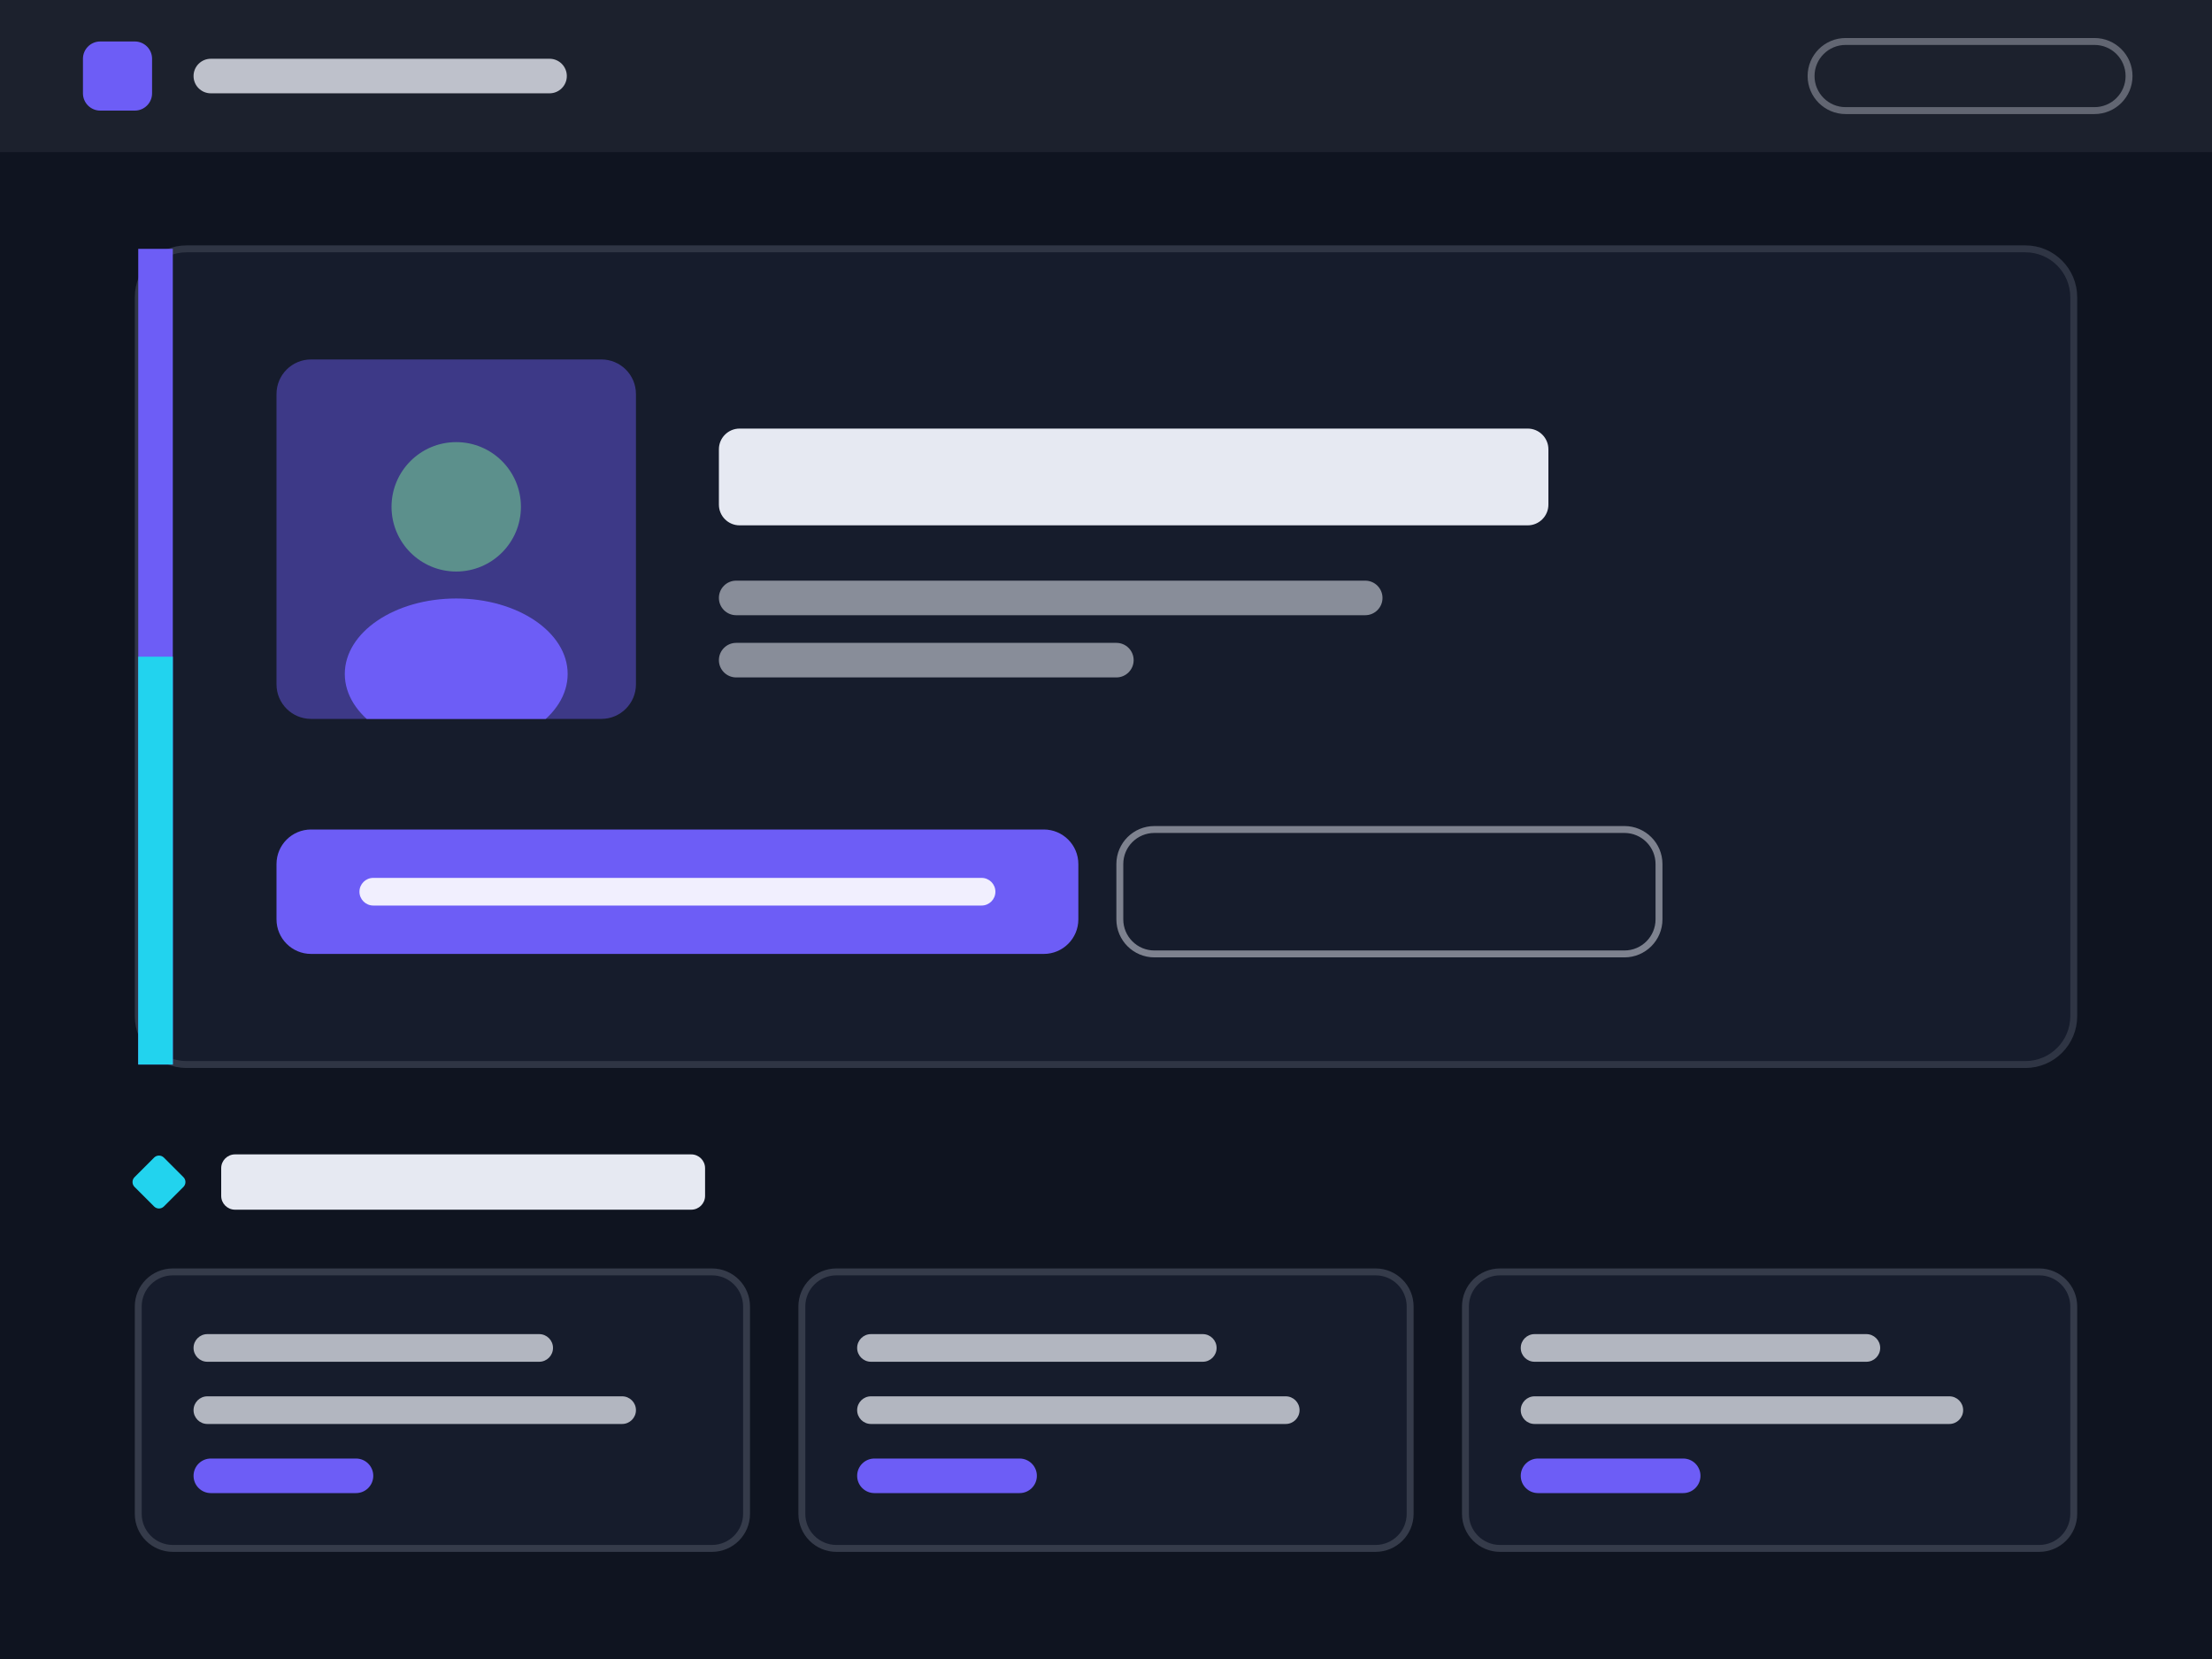
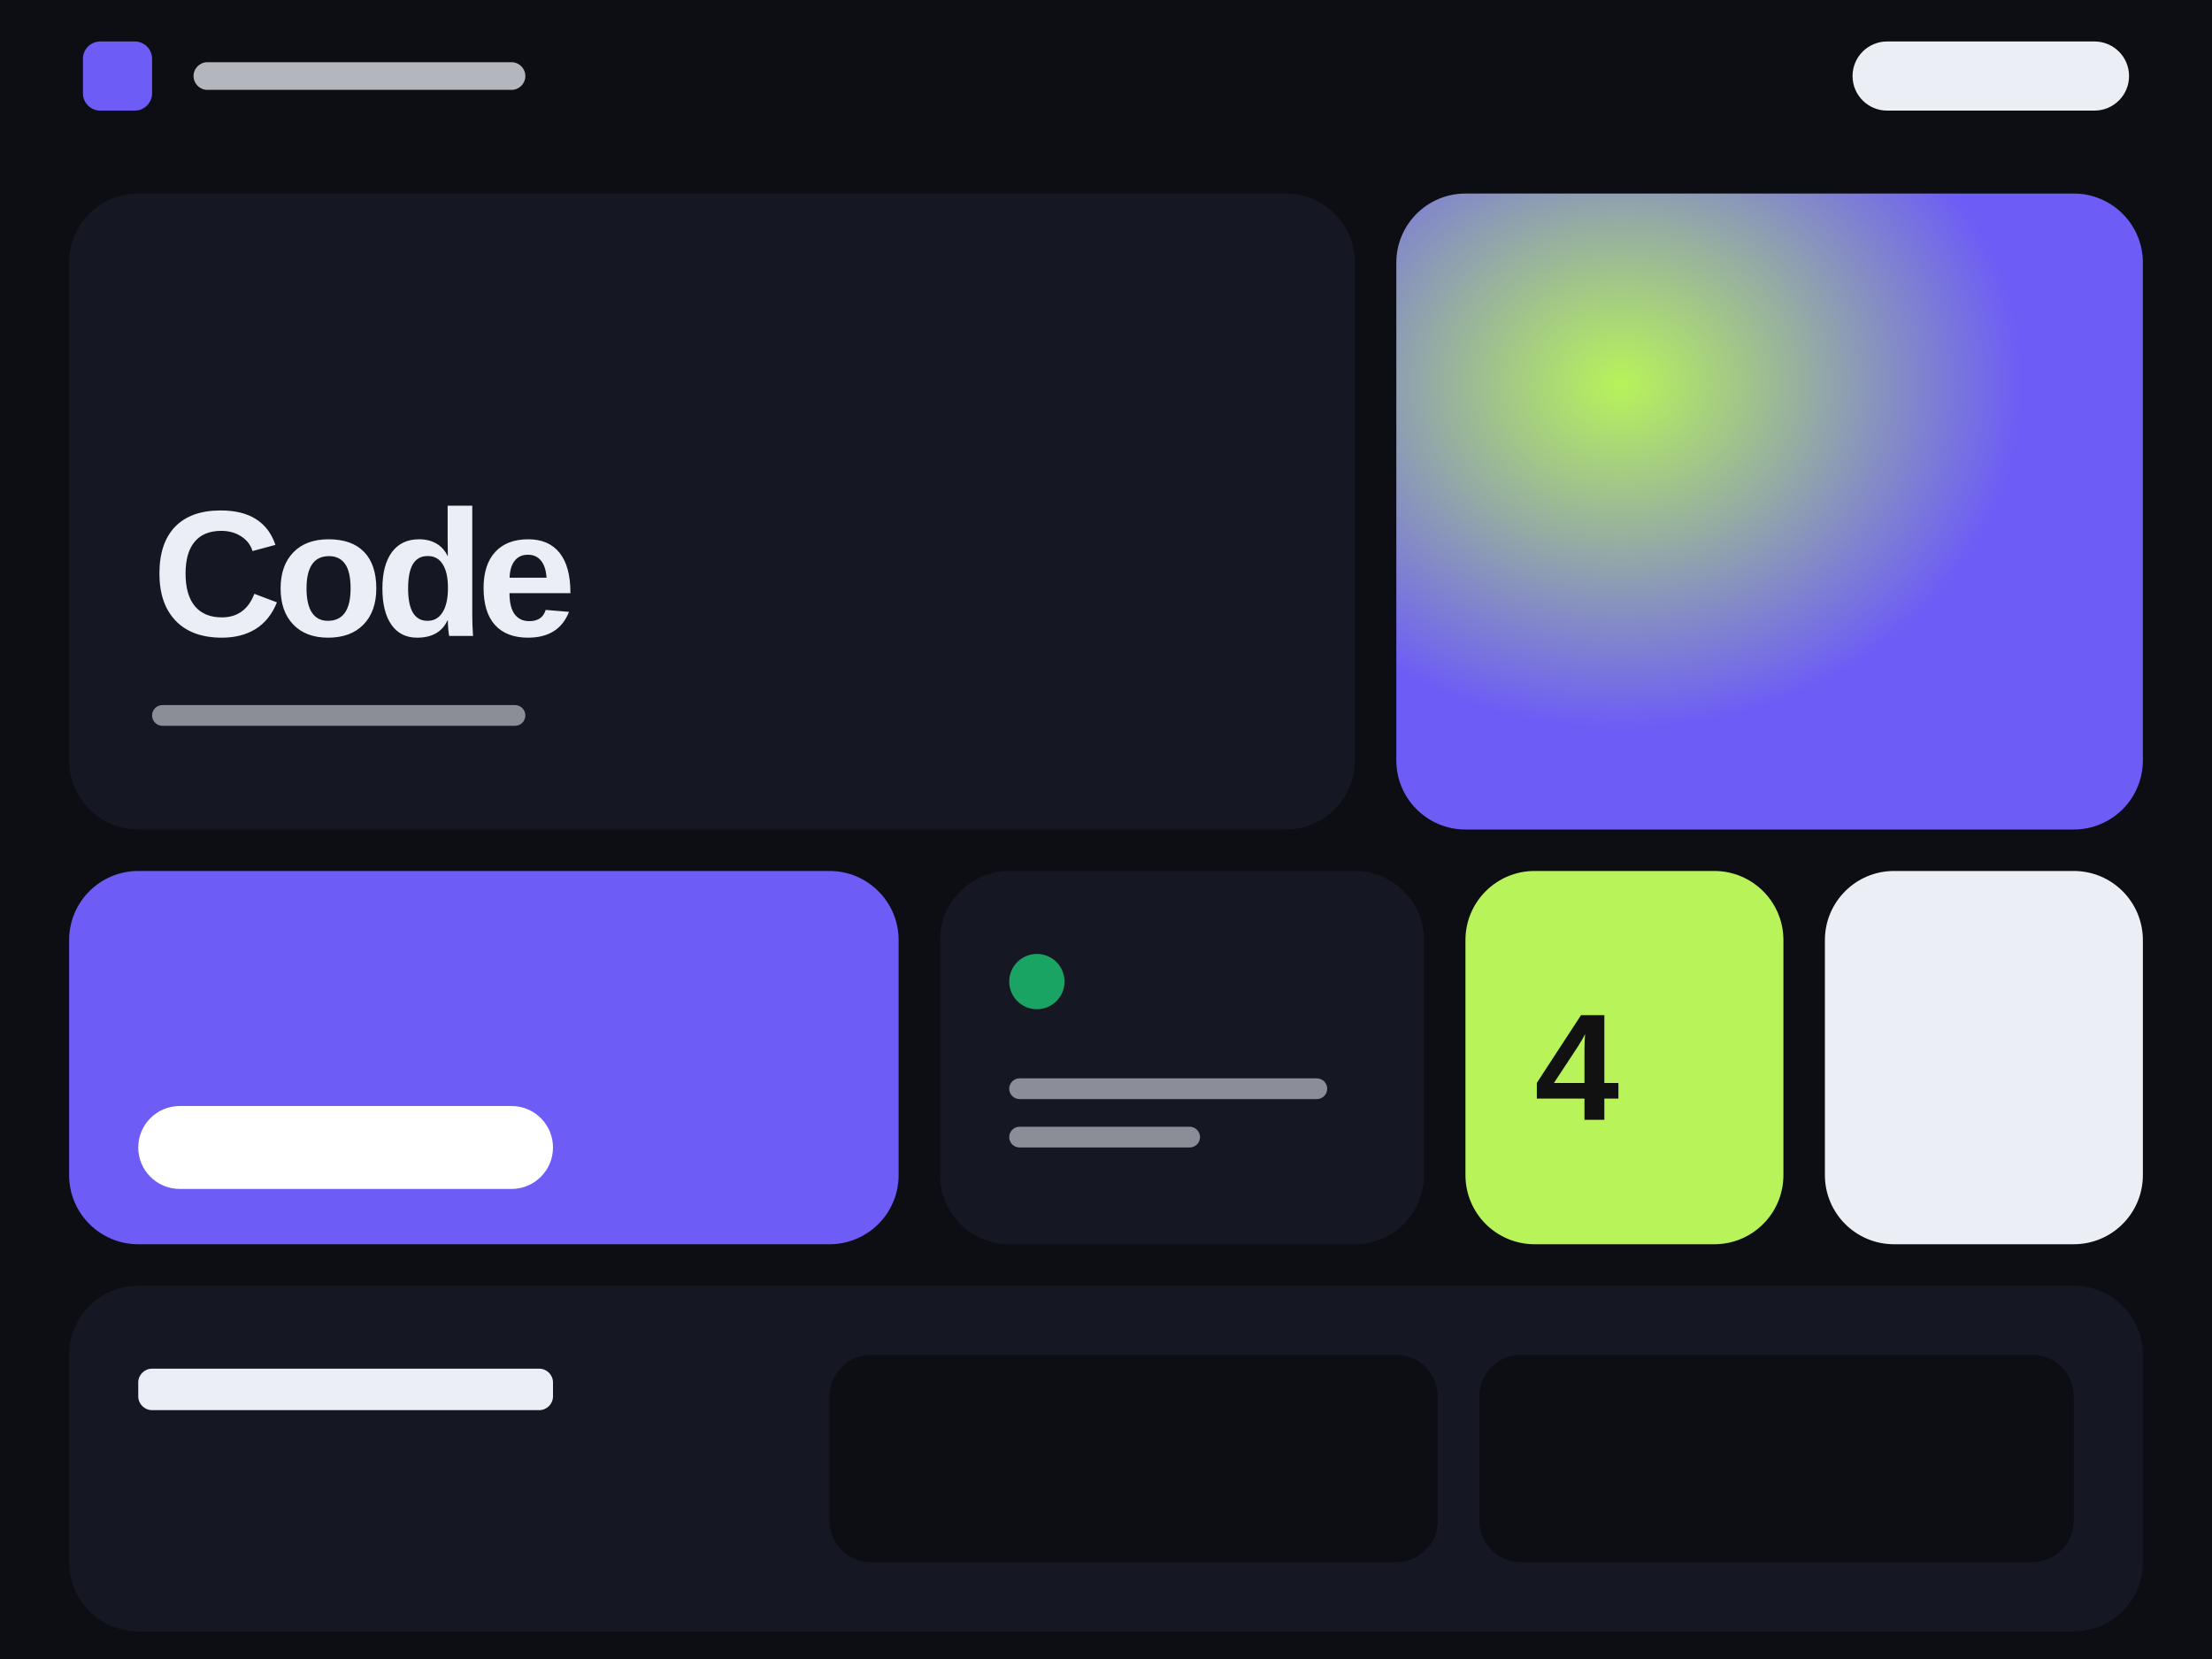
<svg xmlns="http://www.w3.org/2000/svg" viewBox="0 0 320 240" width="320" height="240" role="img" aria-label="Code">
-   <rect width="320" height="240" fill="#0F1420" />
-   <rect width="320" height="22" fill="#1C212D" />
-   <rect x="12" y="6" width="10" height="10" rx="2.5" fill="#6D5DF6" />
-   <rect x="28" y="8.5" width="54" height="5" rx="2.5" fill="#E6E9F2" opacity=".8" />
-   <rect x="262" y="6" width="46" height="10" rx="5" fill="none" stroke="#E6E9F2" stroke-opacity=".35" />
-   <rect x="20" y="36" width="280" height="118" rx="7" fill="#161C2C" stroke="#2F3544" />
-   <rect x="20" y="36" width="5" height="118" fill="#6D5DF6" />
-   <rect x="20" y="95" width="5" height="59" fill="#22D3EE" />
+   <rect x="0" y="0" width="320" height="240" fill="#0C0E14" />
+   <rect x="0" y="0" width="320" height="22" fill="#0C0E14" />
+   <rect x="12" y="6" width="10" height="10" fill="#6D5DF6" rx="2.5" />
+   <rect x="28" y="9" width="48" height="4" fill="#ECEEF5" rx="2" opacity=".75" />
+   <rect x="268" y="6" width="40" height="10" fill="#ECEEF5" rx="5" />
+   <rect x="10" y="28" width="186" height="92" fill="#151823" rx="10" />
+   <text x="22" y="92" font-size="26" fill="#ECEEF5" font-family="Bricolage Grotesque, Arial, sans-serif" font-weight="700" letter-spacing="-1.2">Code</text>
+   <rect x="22" y="102" width="54" height="3" fill="#ECEEF5" rx="1.5" opacity=".55" />
  <defs>
-     <clipPath id="c667826">
-       <rect x="40" y="52" width="52" height="52" rx="5" />
-     </clipPath>
+     <radialGradient id="gcode" cx=".3" cy=".3" r=".9">
+       <stop offset="0" stop-color="#B8F35A" />
+       <stop offset=".6" stop-color="#6D5DF6" />
+     </radialGradient>
  </defs>
-   <rect x="40" y="52" width="52" height="52" rx="5" fill="#3D3987" />
-   <g clip-path="url(#c667826)">
-     <circle cx="66" cy="73.32" r="9.36" fill="#5C908C" />
-     <ellipse cx="66" cy="97.5" rx="16.12" ry="10.92" fill="#6D5DF6" />
-   </g>
-   <rect x="104" y="62" width="120" height="14" rx="3" fill="#E6E9F2" />
-   <rect x="104" y="84" width="96" height="5" rx="2.5" fill="#888D99" opacity="1" />
-   <rect x="104" y="93" width="60" height="5" rx="2.5" fill="#888D99" opacity="1" />
-   <rect x="40" y="120" width="116" height="18" rx="5" fill="#6D5DF6" />
-   <rect x="52" y="127" width="92" height="4" rx="2" fill="#FFFFFF" opacity=".9" />
-   <rect x="162" y="120" width="78" height="18" rx="5" fill="none" stroke="#E6E9F2" stroke-opacity=".5" />
-   <rect x="20" y="168" width="6" height="6" rx="1" fill="#22D3EE" transform="rotate(45 23 171)" />
-   <rect x="32" y="167" width="70" height="8" rx="2" fill="#E6E9F2" />
-   <rect x="20" y="184" width="88" height="40" rx="5" fill="#161C2C" stroke="#353B4A" />
-   <rect x="28" y="193" width="52" height="4" rx="2" fill="#E6E9F2" opacity="0.75" />
-   <rect x="28" y="202" width="64" height="4" rx="2" fill="#E6E9F2" opacity="0.75" />
-   <rect x="28" y="211" width="26" height="5" rx="2.5" fill="#6D5DF6" />
-   <rect x="116" y="184" width="88" height="40" rx="5" fill="#161C2C" stroke="#353B4A" />
-   <rect x="124" y="193" width="52" height="4" rx="2" fill="#E6E9F2" opacity="0.75" />
-   <rect x="124" y="202" width="64" height="4" rx="2" fill="#E6E9F2" opacity="0.75" />
-   <rect x="124" y="211" width="26" height="5" rx="2.5" fill="#6D5DF6" />
-   <rect x="212" y="184" width="88" height="40" rx="5" fill="#161C2C" stroke="#353B4A" />
-   <rect x="220" y="193" width="52" height="4" rx="2" fill="#E6E9F2" opacity="0.75" />
-   <rect x="220" y="202" width="64" height="4" rx="2" fill="#E6E9F2" opacity="0.75" />
-   <rect x="220" y="211" width="26" height="5" rx="2.5" fill="#6D5DF6" />
+   <rect x="202" y="28" width="108" height="92" fill="url(#gcode)" rx="10" />
+   <rect x="10" y="126" width="120" height="54" fill="#6D5DF6" rx="10" />
+   <rect x="20" y="160" width="60" height="12" fill="#FFFFFF" rx="6" />
+   <rect x="136" y="126" width="70" height="54" fill="#151823" rx="10" />
+   <circle cx="150" cy="142" r="4" fill="#19A463" />
+   <rect x="146" y="156" width="46" height="3" fill="#ECEEF5" rx="1.5" opacity=".55" />
+   <rect x="146" y="163" width="27.6" height="3" fill="#ECEEF5" rx="1.5" opacity=".55" />
+   <rect x="212" y="126" width="46" height="54" fill="#B8F35A" rx="10" />
+   <text x="222" y="162" font-size="22" fill="#111111" font-family="Bricolage Grotesque, Arial, sans-serif" font-weight="800">4</text>
+   <rect x="264" y="126" width="46" height="54" fill="#ECEEF5" rx="10" />
+   <rect x="10" y="186" width="300" height="50" fill="#151823" rx="10" />
+   <rect x="20" y="198" width="60" height="6" fill="#ECEEF5" rx="2" />
+   <rect x="120" y="196" width="88" height="30" fill="#0C0E14" rx="6" />
+   <rect x="214" y="196" width="86" height="30" fill="#0C0E14" rx="6" />
</svg>
